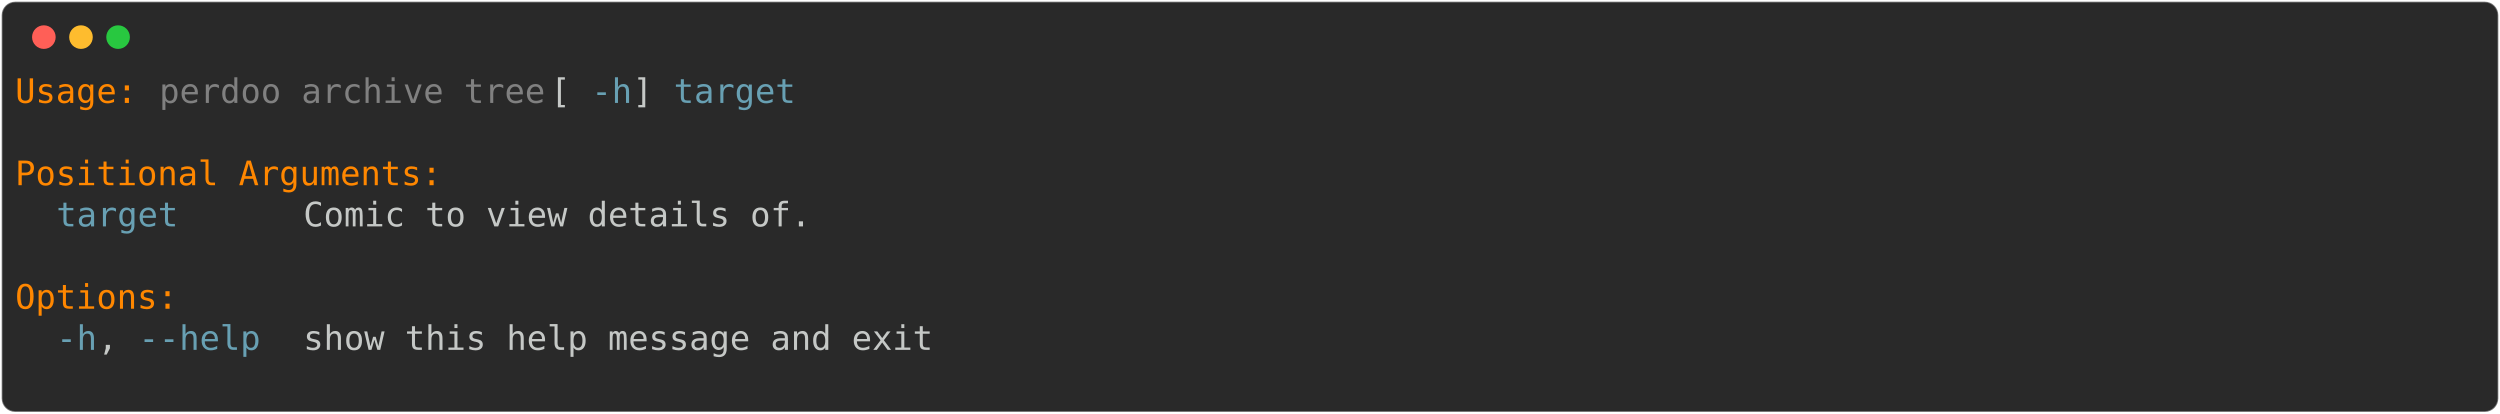
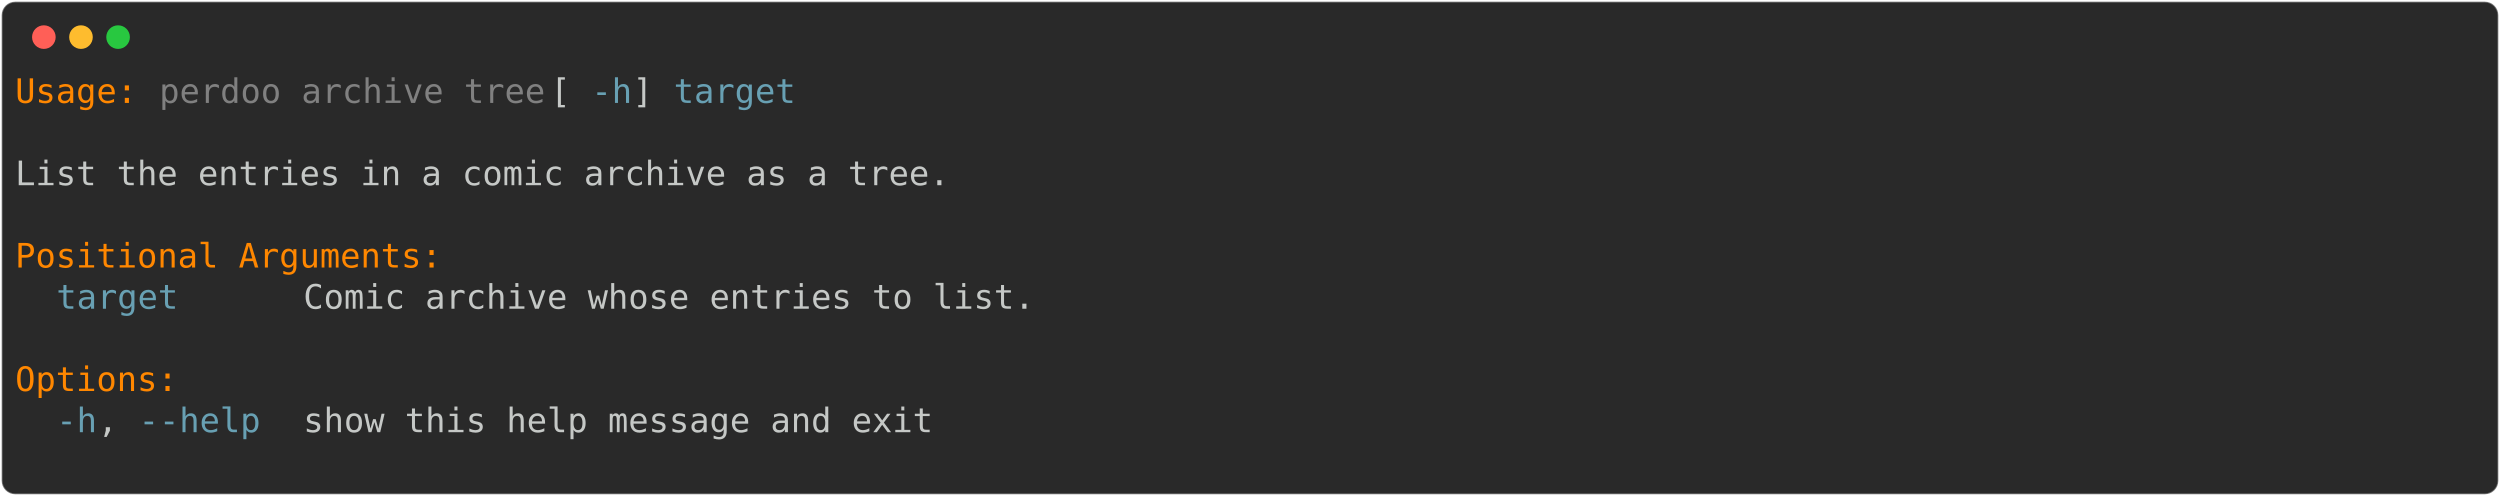
- <svg xmlns="http://www.w3.org/2000/svg" class="rich-terminal" viewBox="0 0 1482 245.2">
+ <svg xmlns="http://www.w3.org/2000/svg" class="rich-terminal" viewBox="0 0 1482 294.0">
  <style>

    @font-face {
        font-family: "Fira Code";
        src: local("FiraCode-Regular"),
                url("https://cdnjs.cloudflare.com/ajax/libs/firacode/6.2.0/woff2/FiraCode-Regular.woff2") format("woff2"),
                url("https://cdnjs.cloudflare.com/ajax/libs/firacode/6.2.0/woff/FiraCode-Regular.woff") format("woff");
        font-style: normal;
        font-weight: 400;
    }
    @font-face {
        font-family: "Fira Code";
        src: local("FiraCode-Bold"),
                url("https://cdnjs.cloudflare.com/ajax/libs/firacode/6.2.0/woff2/FiraCode-Bold.woff2") format("woff2"),
                url("https://cdnjs.cloudflare.com/ajax/libs/firacode/6.2.0/woff/FiraCode-Bold.woff") format("woff");
        font-style: bold;
        font-weight: 700;
    }

-     .terminal-2655682979-matrix {
+     .terminal-425374221-matrix {
        font-family: Fira Code, monospace;
        font-size: 20px;
        line-height: 24.4px;
        font-variant-east-asian: full-width;
    }

-     .terminal-2655682979-title {
+     .terminal-425374221-title {
        font-size: 18px;
        font-weight: bold;
        font-family: arial;
    }

-     .terminal-2655682979-r1 { fill: #ff8700 }
- .terminal-2655682979-r2 { fill: #c5c8c6 }
- .terminal-2655682979-r3 { fill: #808080 }
- .terminal-2655682979-r4 { fill: #68a0b3 }
+     .terminal-425374221-r1 { fill: #ff8700 }
+ .terminal-425374221-r2 { fill: #c5c8c6 }
+ .terminal-425374221-r3 { fill: #808080 }
+ .terminal-425374221-r4 { fill: #68a0b3 }
    </style>
  <defs>
-     <clipPath id="terminal-2655682979-clip-terminal">
-       <rect x="0" y="0" width="1463.0" height="194.2" />
+     <clipPath id="terminal-425374221-clip-terminal">
+       <rect x="0" y="0" width="1463.0" height="243.0" />
    </clipPath>
-     <clipPath id="terminal-2655682979-line-0">
+     <clipPath id="terminal-425374221-line-0">
      <rect x="0" y="1.5" width="1464" height="24.65" />
    </clipPath>
-     <clipPath id="terminal-2655682979-line-1">
+     <clipPath id="terminal-425374221-line-1">
      <rect x="0" y="25.9" width="1464" height="24.65" />
    </clipPath>
-     <clipPath id="terminal-2655682979-line-2">
+     <clipPath id="terminal-425374221-line-2">
      <rect x="0" y="50.3" width="1464" height="24.65" />
    </clipPath>
-     <clipPath id="terminal-2655682979-line-3">
+     <clipPath id="terminal-425374221-line-3">
      <rect x="0" y="74.7" width="1464" height="24.65" />
    </clipPath>
-     <clipPath id="terminal-2655682979-line-4">
+     <clipPath id="terminal-425374221-line-4">
      <rect x="0" y="99.1" width="1464" height="24.65" />
    </clipPath>
-     <clipPath id="terminal-2655682979-line-5">
+     <clipPath id="terminal-425374221-line-5">
      <rect x="0" y="123.5" width="1464" height="24.65" />
    </clipPath>
-     <clipPath id="terminal-2655682979-line-6">
+     <clipPath id="terminal-425374221-line-6">
      <rect x="0" y="147.9" width="1464" height="24.65" />
    </clipPath>
+     <clipPath id="terminal-425374221-line-7">
+       <rect x="0" y="172.3" width="1464" height="24.65" />
+     </clipPath>
+     <clipPath id="terminal-425374221-line-8">
+       <rect x="0" y="196.7" width="1464" height="24.65" />
+     </clipPath>
  </defs>
-   <rect fill="#292929" stroke="rgba(255,255,255,0.35)" stroke-width="1" x="1" y="1" width="1480" height="243.2" rx="8" />
+   <rect fill="#292929" stroke="rgba(255,255,255,0.35)" stroke-width="1" x="1" y="1" width="1480" height="292" rx="8" />
  <g transform="translate(26,22)">
    <circle cx="0" cy="0" r="7" fill="#ff5f57" />
    <circle cx="22" cy="0" r="7" fill="#febc2e" />
    <circle cx="44" cy="0" r="7" fill="#28c840" />
  </g>
-   <g transform="translate(9, 41)" clip-path="url(#terminal-2655682979-clip-terminal)">
-     <g class="terminal-2655682979-matrix">
-       <text class="terminal-2655682979-r1" x="0" y="20" textLength="73.2" clip-path="url(#terminal-2655682979-line-0)">Usage:</text>
-       <text class="terminal-2655682979-r3" x="85.4" y="20" textLength="231.8" clip-path="url(#terminal-2655682979-line-0)">perdoo archive tree</text>
-       <text class="terminal-2655682979-r2" x="317.2" y="20" textLength="24.4" clip-path="url(#terminal-2655682979-line-0)"> [</text>
-       <text class="terminal-2655682979-r4" x="341.6" y="20" textLength="24.4" clip-path="url(#terminal-2655682979-line-0)">-h</text>
-       <text class="terminal-2655682979-r2" x="366" y="20" textLength="24.4" clip-path="url(#terminal-2655682979-line-0)">] </text>
-       <text class="terminal-2655682979-r4" x="390.4" y="20" textLength="73.2" clip-path="url(#terminal-2655682979-line-0)">target</text>
-       <text class="terminal-2655682979-r2" x="1464" y="20" textLength="12.2" clip-path="url(#terminal-2655682979-line-0)">
+   <g transform="translate(9, 41)" clip-path="url(#terminal-425374221-clip-terminal)">
+     <g class="terminal-425374221-matrix">
+       <text class="terminal-425374221-r1" x="0" y="20" textLength="73.2" clip-path="url(#terminal-425374221-line-0)">Usage:</text>
+       <text class="terminal-425374221-r3" x="85.4" y="20" textLength="231.8" clip-path="url(#terminal-425374221-line-0)">perdoo archive tree</text>
+       <text class="terminal-425374221-r2" x="317.2" y="20" textLength="24.4" clip-path="url(#terminal-425374221-line-0)"> [</text>
+       <text class="terminal-425374221-r4" x="341.6" y="20" textLength="24.4" clip-path="url(#terminal-425374221-line-0)">-h</text>
+       <text class="terminal-425374221-r2" x="366" y="20" textLength="24.4" clip-path="url(#terminal-425374221-line-0)">] </text>
+       <text class="terminal-425374221-r4" x="390.4" y="20" textLength="73.2" clip-path="url(#terminal-425374221-line-0)">target</text>
+       <text class="terminal-425374221-r2" x="1464" y="20" textLength="12.2" clip-path="url(#terminal-425374221-line-0)">
</text>
-       <text class="terminal-2655682979-r2" x="1464" y="44.4" textLength="12.2" clip-path="url(#terminal-2655682979-line-1)">
+       <text class="terminal-425374221-r2" x="1464" y="44.4" textLength="12.2" clip-path="url(#terminal-425374221-line-1)">
</text>
-       <text class="terminal-2655682979-r1" x="0" y="68.8" textLength="256.2" clip-path="url(#terminal-2655682979-line-2)">Positional Arguments:</text>
-       <text class="terminal-2655682979-r2" x="1464" y="68.8" textLength="12.2" clip-path="url(#terminal-2655682979-line-2)">
+       <text class="terminal-425374221-r2" x="0" y="68.8" textLength="561.2" clip-path="url(#terminal-425374221-line-2)">List the entries in a comic archive as a tree.</text>
+       <text class="terminal-425374221-r2" x="1464" y="68.8" textLength="12.2" clip-path="url(#terminal-425374221-line-2)">
</text>
-       <text class="terminal-2655682979-r4" x="24.4" y="93.2" textLength="73.2" clip-path="url(#terminal-2655682979-line-3)">target</text>
-       <text class="terminal-2655682979-r2" x="170.8" y="93.2" textLength="305" clip-path="url(#terminal-2655682979-line-3)">Comic to view details of.</text>
-       <text class="terminal-2655682979-r2" x="1464" y="93.2" textLength="12.2" clip-path="url(#terminal-2655682979-line-3)">
+       <text class="terminal-425374221-r2" x="1464" y="93.2" textLength="12.2" clip-path="url(#terminal-425374221-line-3)">
</text>
-       <text class="terminal-2655682979-r2" x="1464" y="117.6" textLength="12.2" clip-path="url(#terminal-2655682979-line-4)">
+       <text class="terminal-425374221-r1" x="0" y="117.6" textLength="256.2" clip-path="url(#terminal-425374221-line-4)">Positional Arguments:</text>
+       <text class="terminal-425374221-r2" x="1464" y="117.6" textLength="12.2" clip-path="url(#terminal-425374221-line-4)">
</text>
-       <text class="terminal-2655682979-r1" x="0" y="142" textLength="97.6" clip-path="url(#terminal-2655682979-line-5)">Options:</text>
-       <text class="terminal-2655682979-r2" x="1464" y="142" textLength="12.2" clip-path="url(#terminal-2655682979-line-5)">
+       <text class="terminal-425374221-r4" x="24.4" y="142" textLength="73.2" clip-path="url(#terminal-425374221-line-5)">target</text>
+       <text class="terminal-425374221-r2" x="170.8" y="142" textLength="439.2" clip-path="url(#terminal-425374221-line-5)">Comic archive whose entries to list.</text>
+       <text class="terminal-425374221-r2" x="1464" y="142" textLength="12.2" clip-path="url(#terminal-425374221-line-5)">
</text>
-       <text class="terminal-2655682979-r4" x="24.4" y="166.4" textLength="24.4" clip-path="url(#terminal-2655682979-line-6)">-h</text>
-       <text class="terminal-2655682979-r2" x="48.8" y="166.4" textLength="24.4" clip-path="url(#terminal-2655682979-line-6)">, </text>
-       <text class="terminal-2655682979-r4" x="73.2" y="166.4" textLength="73.2" clip-path="url(#terminal-2655682979-line-6)">--help</text>
-       <text class="terminal-2655682979-r2" x="170.8" y="166.4" textLength="378.2" clip-path="url(#terminal-2655682979-line-6)">show this help message and exit</text>
-       <text class="terminal-2655682979-r2" x="1464" y="166.4" textLength="12.2" clip-path="url(#terminal-2655682979-line-6)">
+       <text class="terminal-425374221-r2" x="1464" y="166.4" textLength="12.2" clip-path="url(#terminal-425374221-line-6)">
</text>
-       <text class="terminal-2655682979-r2" x="1464" y="190.8" textLength="12.2" clip-path="url(#terminal-2655682979-line-7)">
+       <text class="terminal-425374221-r1" x="0" y="190.8" textLength="97.6" clip-path="url(#terminal-425374221-line-7)">Options:</text>
+       <text class="terminal-425374221-r2" x="1464" y="190.8" textLength="12.2" clip-path="url(#terminal-425374221-line-7)">
+ </text>
+       <text class="terminal-425374221-r4" x="24.4" y="215.2" textLength="24.4" clip-path="url(#terminal-425374221-line-8)">-h</text>
+       <text class="terminal-425374221-r2" x="48.8" y="215.2" textLength="24.4" clip-path="url(#terminal-425374221-line-8)">, </text>
+       <text class="terminal-425374221-r4" x="73.2" y="215.2" textLength="73.2" clip-path="url(#terminal-425374221-line-8)">--help</text>
+       <text class="terminal-425374221-r2" x="170.8" y="215.2" textLength="378.2" clip-path="url(#terminal-425374221-line-8)">show this help message and exit</text>
+       <text class="terminal-425374221-r2" x="1464" y="215.2" textLength="12.2" clip-path="url(#terminal-425374221-line-8)">
+ </text>
+       <text class="terminal-425374221-r2" x="1464" y="239.6" textLength="12.2" clip-path="url(#terminal-425374221-line-9)">
</text>
    </g>
  </g>
</svg>
